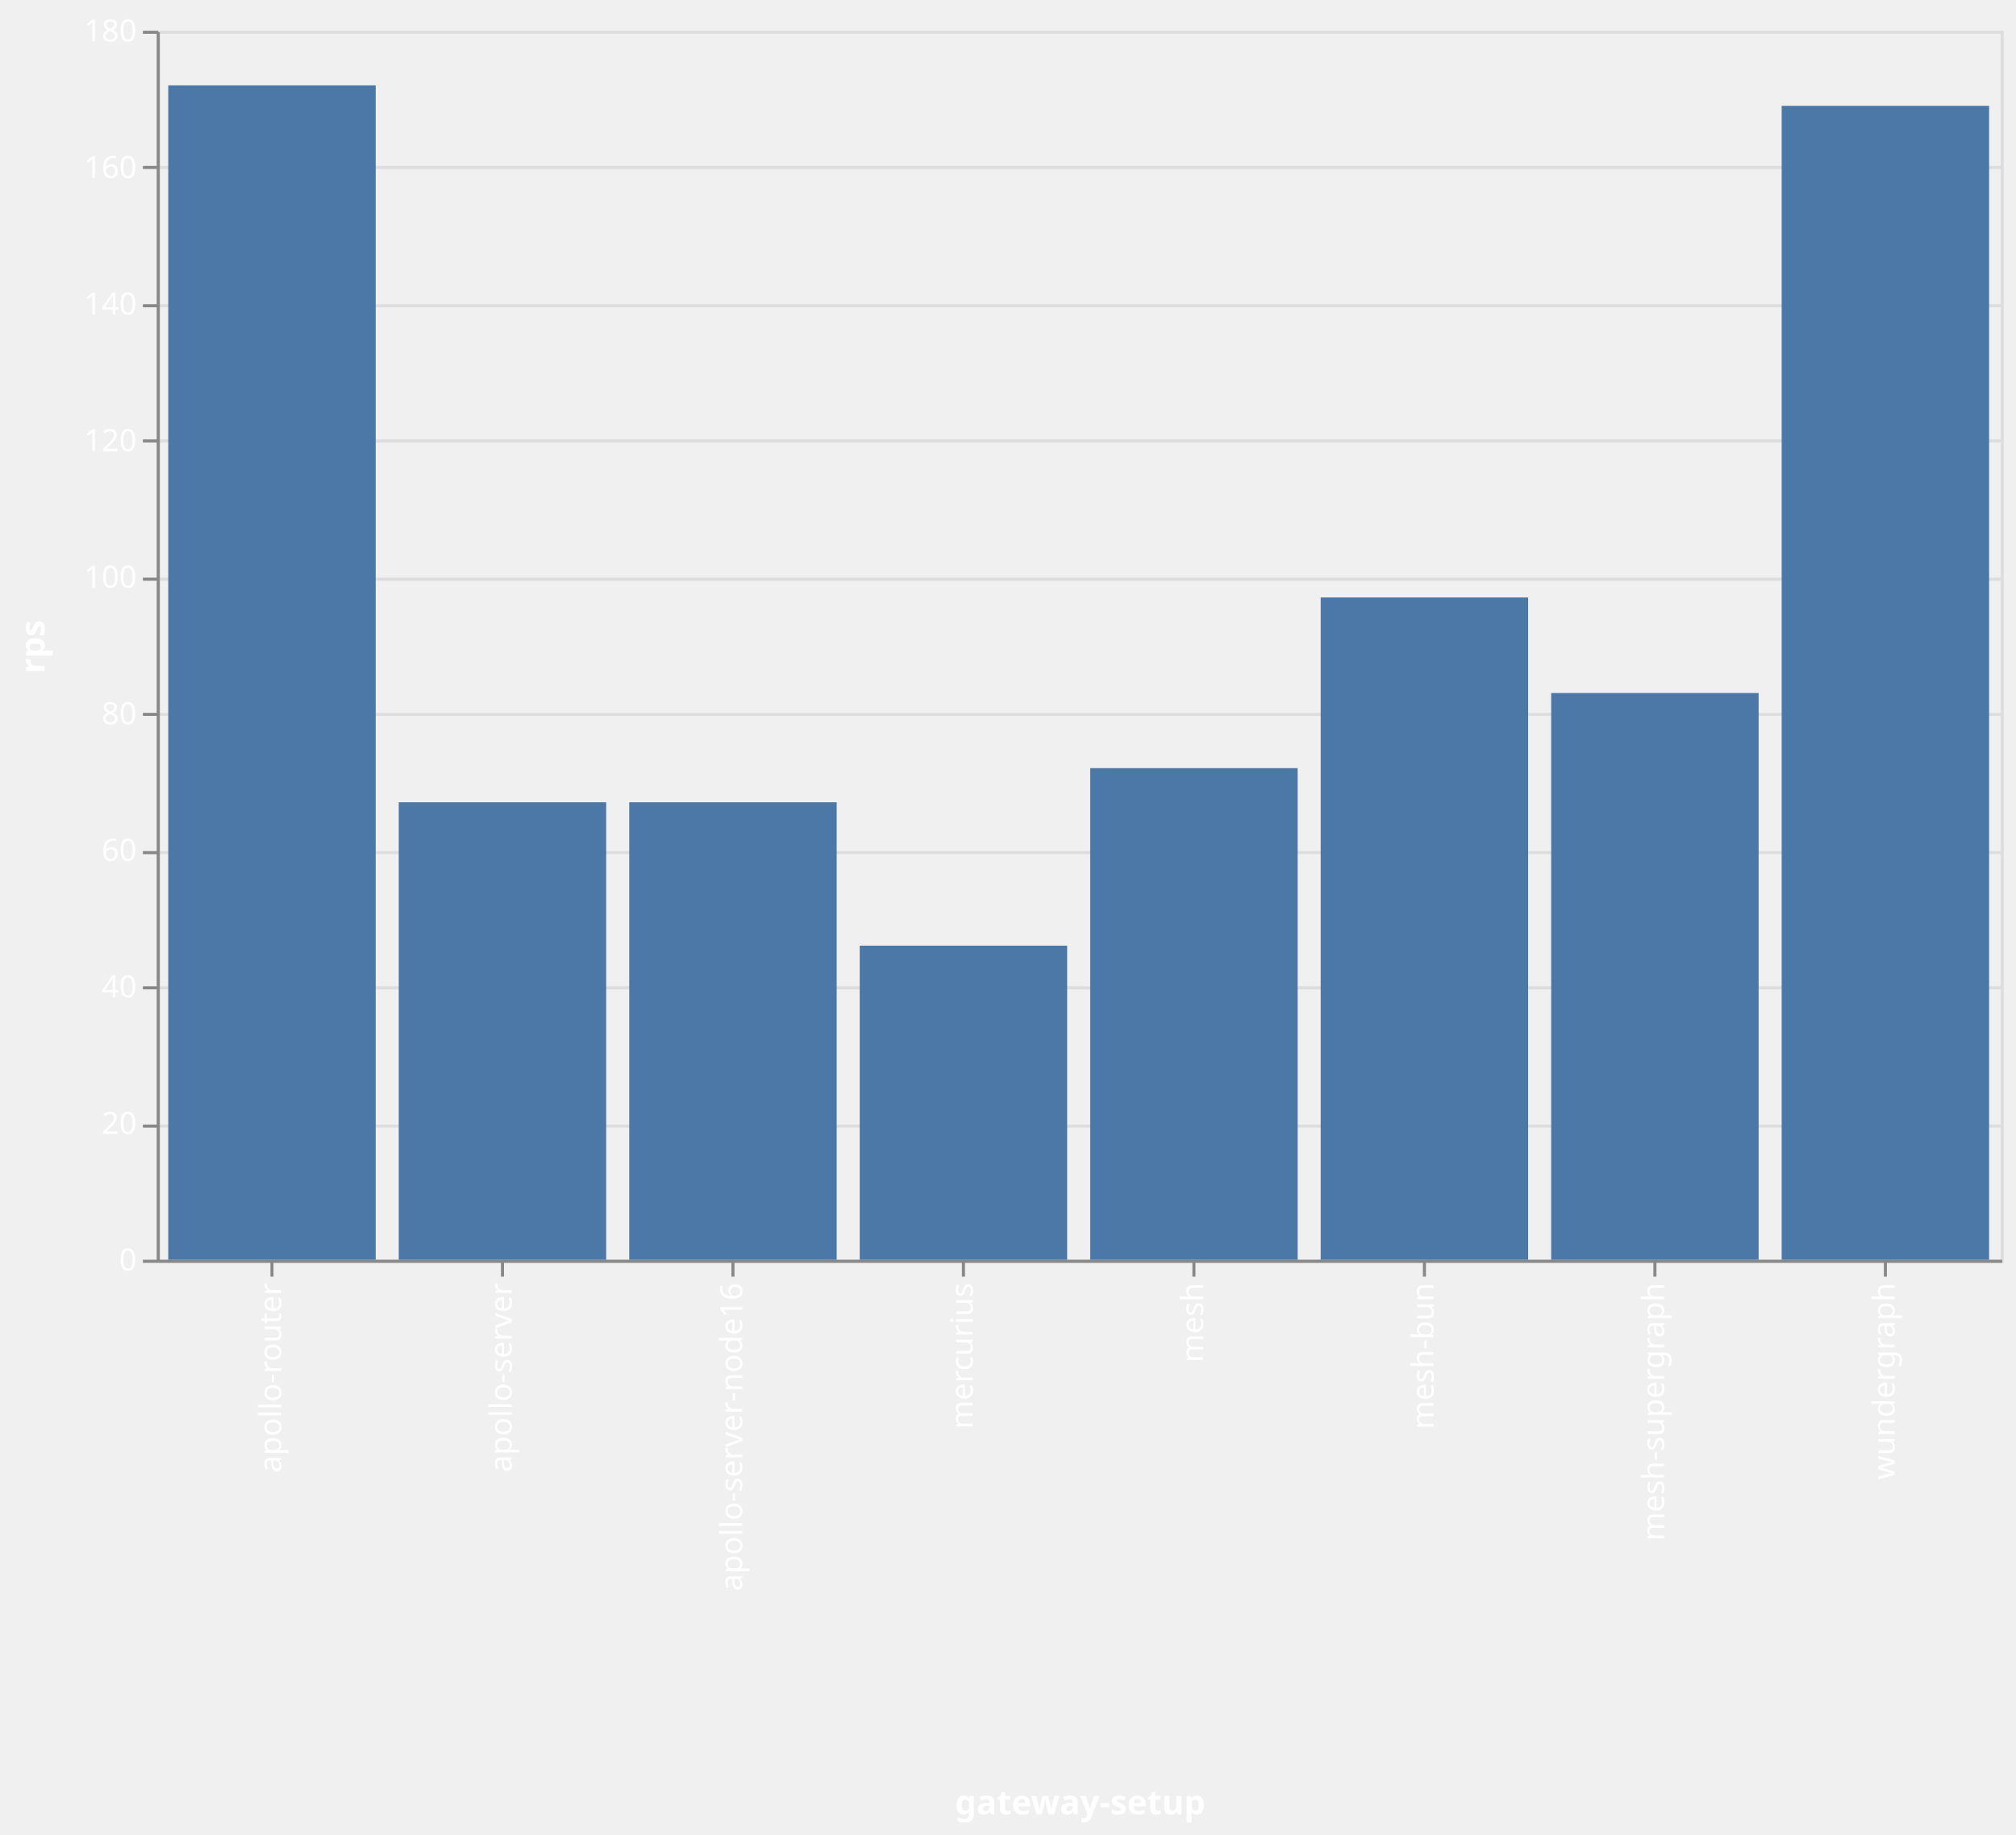
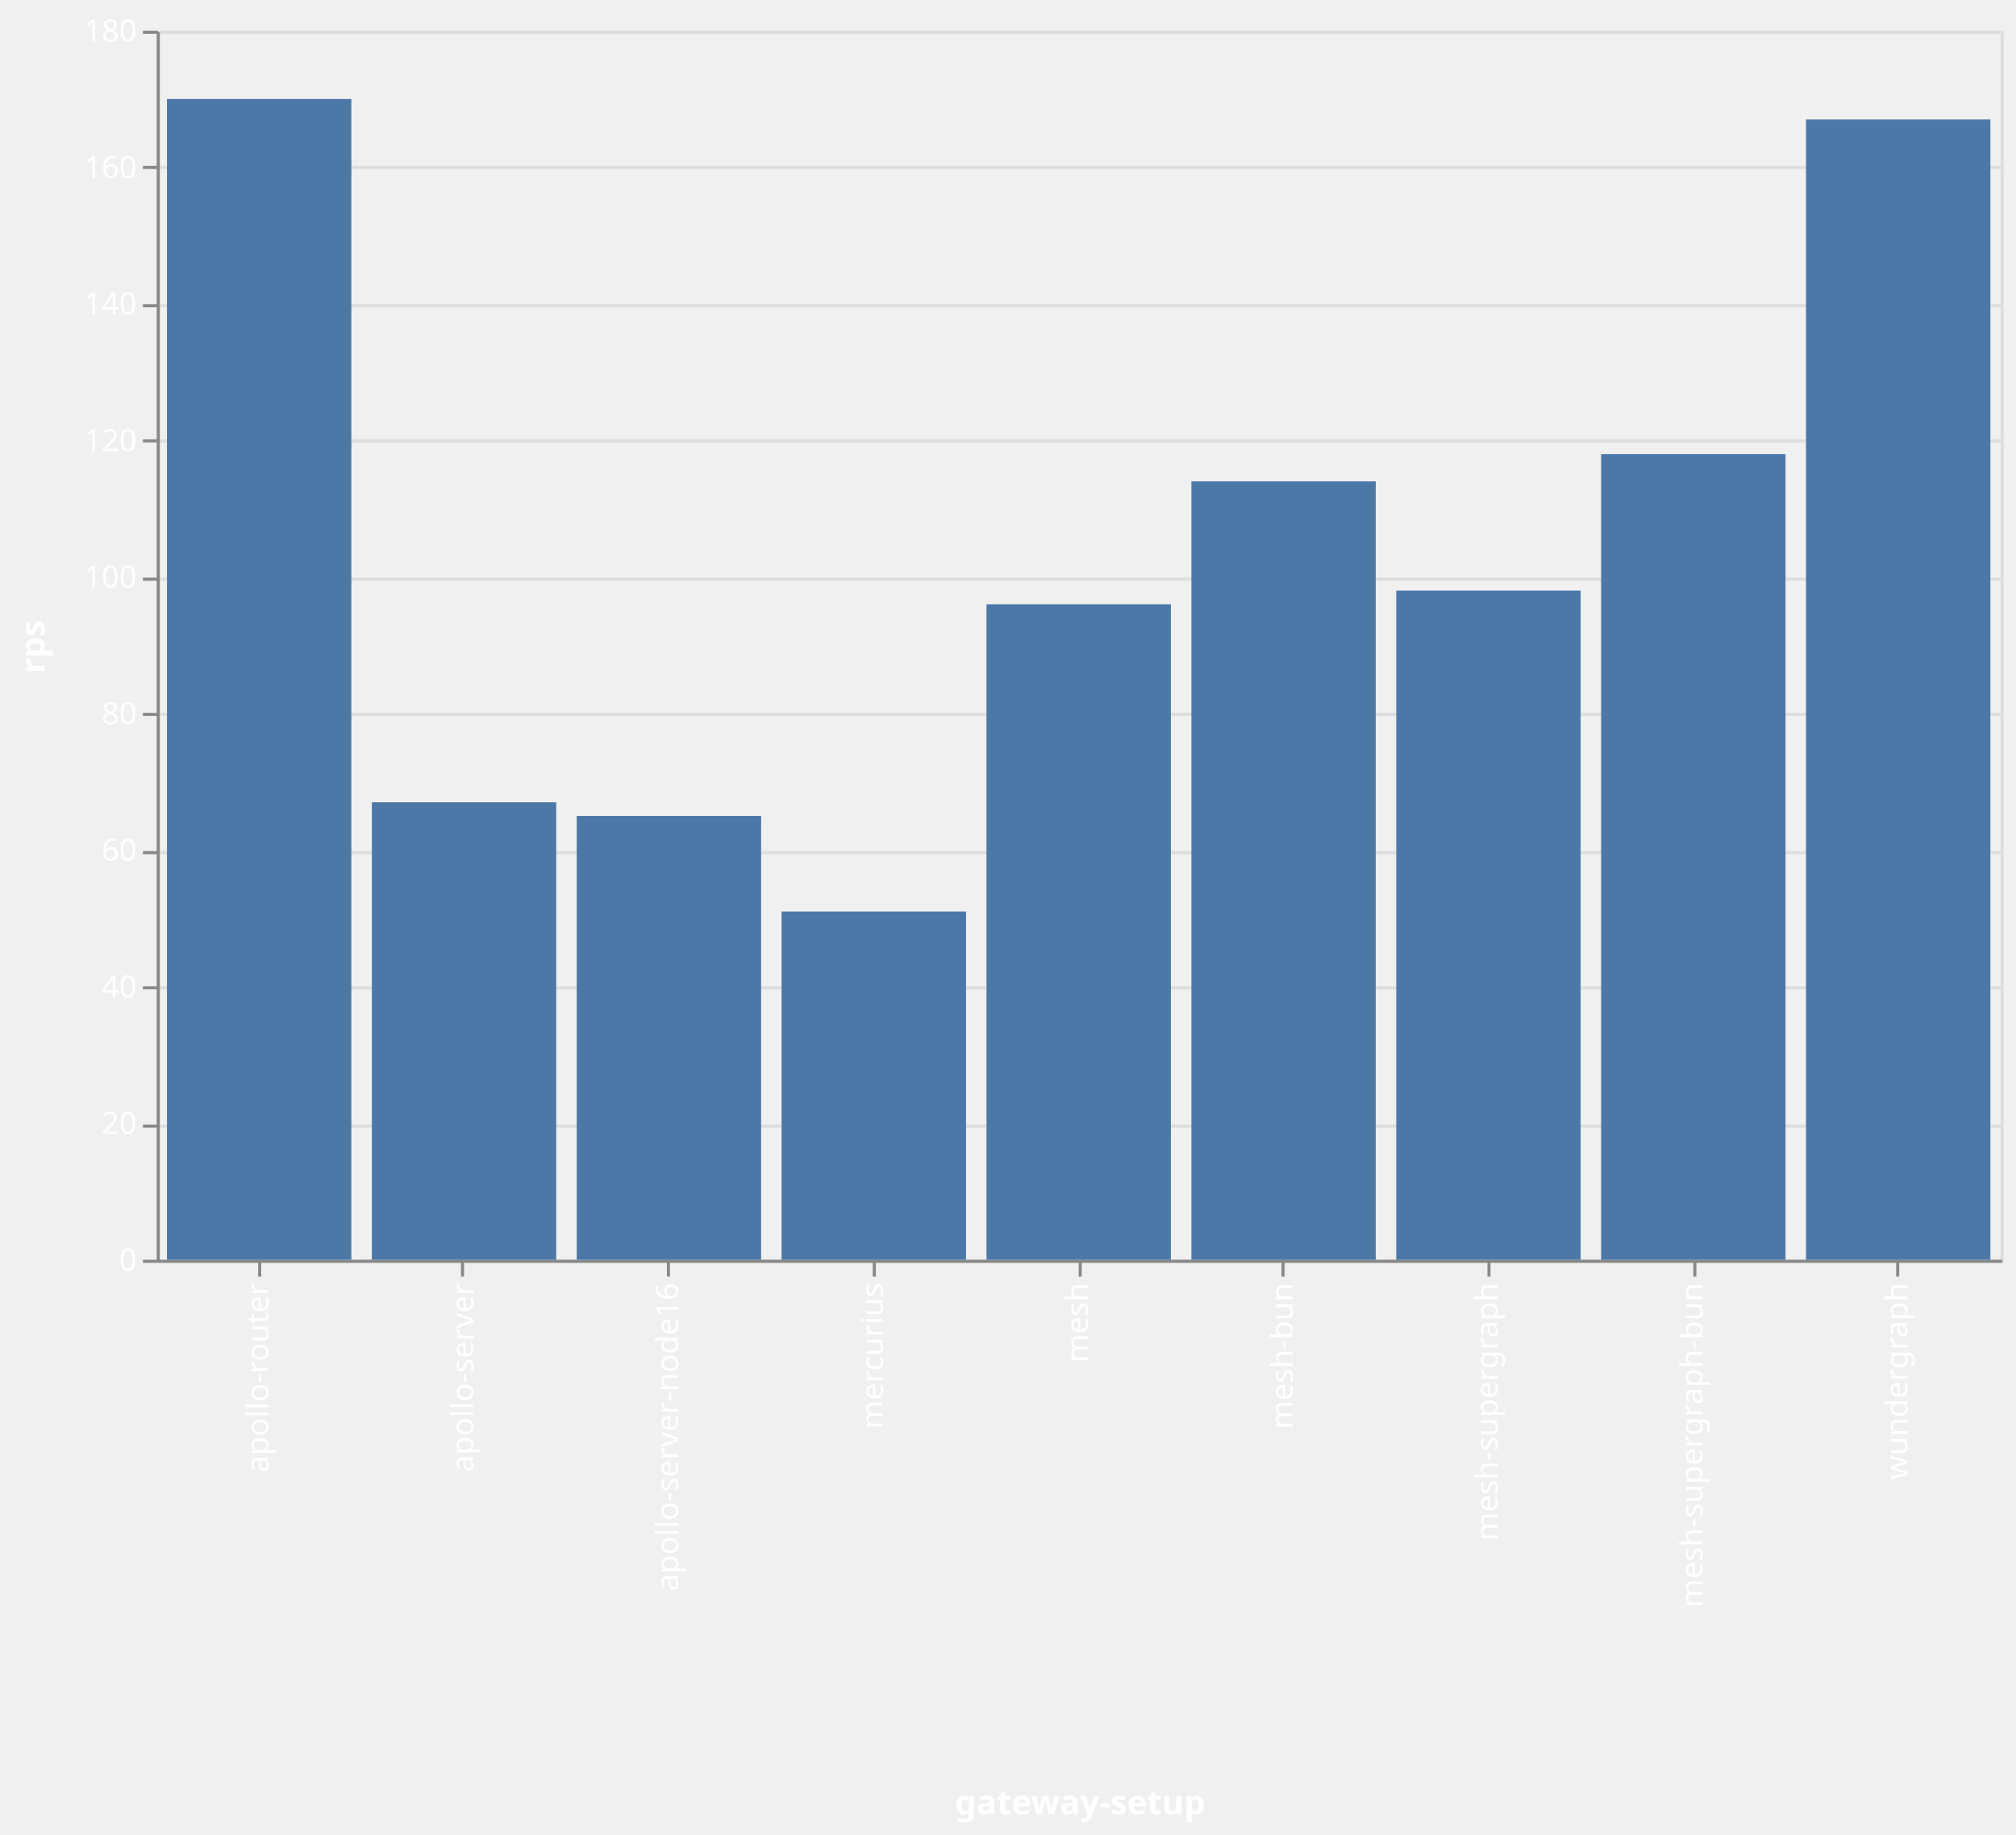
<svg xmlns="http://www.w3.org/2000/svg" class="marks" height="597" version="1.1" viewBox="0 0 656 597" width="656">
  <g fill="none" stroke-miterlimit="10" transform="translate(51,10)">
    <g aria-roledescription="group mark container" class="mark-group role-frame root" role="graphics-object">
      <g transform="translate(0,0)">
        <path aria-hidden="true" class="background" d="M0.5,0.5h600v400h-600Z" stroke="#ddd" />
        <g>
          <g aria-hidden="true" class="mark-group role-axis">
            <g transform="translate(0.5,0.5)">
              <path aria-hidden="true" class="background" d="M0,0h0v0h0Z" pointer-events="none" />
              <g>
                <g class="mark-rule role-axis-grid" pointer-events="none">
                  <line opacity="1" stroke="#ddd" stroke-width="1" transform="translate(0,400)" x2="600" y2="0" />
                  <line opacity="1" stroke="#ddd" stroke-width="1" transform="translate(0,356)" x2="600" y2="0" />
                  <line opacity="1" stroke="#ddd" stroke-width="1" transform="translate(0,311)" x2="600" y2="0" />
                  <line opacity="1" stroke="#ddd" stroke-width="1" transform="translate(0,267)" x2="600" y2="0" />
                  <line opacity="1" stroke="#ddd" stroke-width="1" transform="translate(0,222)" x2="600" y2="0" />
                  <line opacity="1" stroke="#ddd" stroke-width="1" transform="translate(0,178)" x2="600" y2="0" />
                  <line opacity="1" stroke="#ddd" stroke-width="1" transform="translate(0,133)" x2="600" y2="0" />
                  <line opacity="1" stroke="#ddd" stroke-width="1" transform="translate(0,89)" x2="600" y2="0" />
                  <line opacity="1" stroke="#ddd" stroke-width="1" transform="translate(0,44)" x2="600" y2="0" />
                  <line opacity="1" stroke="#ddd" stroke-width="1" transform="translate(0,0)" x2="600" y2="0" />
                </g>
              </g>
              <path aria-hidden="true" class="foreground" d="" display="none" pointer-events="none" />
            </g>
          </g>
-           <g aria-label="X-axis titled 'gateway-setup' for a discrete scale with 8 values: apollo-router, apollo-server, apollo-server-node16, mercurius, mesh, ending with wundergraph" aria-roledescription="axis" class="mark-group role-axis" role="graphics-symbol">
+           <g aria-label="X-axis titled 'gateway-setup' for a discrete scale with 9 values: apollo-router, apollo-server, apollo-server-node16, mercurius, mesh, ending with wundergraph" aria-roledescription="axis" class="mark-group role-axis" role="graphics-symbol">
            <g transform="translate(0.5,400.5)">
              <path aria-hidden="true" class="background" d="M0,0h0v0h0Z" pointer-events="none" />
              <g>
                <g class="mark-rule role-axis-tick" pointer-events="none">
-                   <line opacity="1" stroke="#888" stroke-width="1" transform="translate(37,0)" x2="0" y2="5" />
-                   <line opacity="1" stroke="#888" stroke-width="1" transform="translate(112,0)" x2="0" y2="5" />
-                   <line opacity="1" stroke="#888" stroke-width="1" transform="translate(187,0)" x2="0" y2="5" />
-                   <line opacity="1" stroke="#888" stroke-width="1" transform="translate(262,0)" x2="0" y2="5" />
-                   <line opacity="1" stroke="#888" stroke-width="1" transform="translate(337,0)" x2="0" y2="5" />
-                   <line opacity="1" stroke="#888" stroke-width="1" transform="translate(412,0)" x2="0" y2="5" />
-                   <line opacity="1" stroke="#888" stroke-width="1" transform="translate(487,0)" x2="0" y2="5" />
-                   <line opacity="1" stroke="#888" stroke-width="1" transform="translate(562,0)" x2="0" y2="5" />
+                   <line opacity="1" stroke="#888" stroke-width="1" transform="translate(33,0)" x2="0" y2="5" />
+                   <line opacity="1" stroke="#888" stroke-width="1" transform="translate(99,0)" x2="0" y2="5" />
+                   <line opacity="1" stroke="#888" stroke-width="1" transform="translate(166,0)" x2="0" y2="5" />
+                   <line opacity="1" stroke="#888" stroke-width="1" transform="translate(233,0)" x2="0" y2="5" />
+                   <line opacity="1" stroke="#888" stroke-width="1" transform="translate(300,0)" x2="0" y2="5" />
+                   <line opacity="1" stroke="#888" stroke-width="1" transform="translate(366,0)" x2="0" y2="5" />
+                   <line opacity="1" stroke="#888" stroke-width="1" transform="translate(433,0)" x2="0" y2="5" />
+                   <line opacity="1" stroke="#888" stroke-width="1" transform="translate(500,0)" x2="0" y2="5" />
+                   <line opacity="1" stroke="#888" stroke-width="1" transform="translate(566,0)" x2="0" y2="5" />
                </g>
                <g class="mark-text role-axis-label" pointer-events="none">
-                   <text fill="white" font-family="sans-serif" font-size="10px" opacity="1" text-anchor="end" transform="translate(37,7) rotate(270) translate(0,3)">apollo-router</text>
-                   <text fill="white" font-family="sans-serif" font-size="10px" opacity="1" text-anchor="end" transform="translate(112,7) rotate(270) translate(0,3)">apollo-server</text>
-                   <text fill="white" font-family="sans-serif" font-size="10px" opacity="1" text-anchor="end" transform="translate(187,7) rotate(270) translate(0,3)">apollo-server-node16</text>
-                   <text fill="white" font-family="sans-serif" font-size="10px" opacity="1" text-anchor="end" transform="translate(262,7) rotate(270) translate(0,3)">mercurius</text>
-                   <text fill="white" font-family="sans-serif" font-size="10px" opacity="1" text-anchor="end" transform="translate(337,7) rotate(270) translate(0,3)">mesh</text>
-                   <text fill="white" font-family="sans-serif" font-size="10px" opacity="1" text-anchor="end" transform="translate(412,7) rotate(270) translate(0,3)">mesh-bun</text>
-                   <text fill="white" font-family="sans-serif" font-size="10px" opacity="1" text-anchor="end" transform="translate(487,7) rotate(270) translate(0,3)">mesh-supergraph</text>
-                   <text fill="white" font-family="sans-serif" font-size="10px" opacity="1" text-anchor="end" transform="translate(562,7) rotate(270) translate(0,3)">wundergraph</text>
+                   <text fill="white" font-family="sans-serif" font-size="10px" opacity="1" text-anchor="end" transform="translate(32.83333,7) rotate(270) translate(0,3)">apollo-router</text>
+                   <text fill="white" font-family="sans-serif" font-size="10px" opacity="1" text-anchor="end" transform="translate(99.5,7) rotate(270) translate(0,3)">apollo-server</text>
+                   <text fill="white" font-family="sans-serif" font-size="10px" opacity="1" text-anchor="end" transform="translate(166.1667,7) rotate(270) translate(0,3)">apollo-server-node16</text>
+                   <text fill="white" font-family="sans-serif" font-size="10px" opacity="1" text-anchor="end" transform="translate(232.8333,7) rotate(270) translate(0,3)">mercurius</text>
+                   <text fill="white" font-family="sans-serif" font-size="10px" opacity="1" text-anchor="end" transform="translate(299.5,7) rotate(270) translate(0,3)">mesh</text>
+                   <text fill="white" font-family="sans-serif" font-size="10px" opacity="1" text-anchor="end" transform="translate(366.1667,7) rotate(270) translate(0,3)">mesh-bun</text>
+                   <text fill="white" font-family="sans-serif" font-size="10px" opacity="1" text-anchor="end" transform="translate(432.8333,7) rotate(270) translate(0,3)">mesh-supergraph</text>
+                   <text fill="white" font-family="sans-serif" font-size="10px" opacity="1" text-anchor="end" transform="translate(499.5,7) rotate(270) translate(0,3)">mesh-supergraph-bun</text>
+                   <text fill="white" font-family="sans-serif" font-size="10px" opacity="1" text-anchor="end" transform="translate(566.1667,7) rotate(270) translate(0,3)">wundergraph</text>
                </g>
                <g class="mark-rule role-axis-domain" pointer-events="none">
                  <line opacity="1" stroke="#888" stroke-width="1" transform="translate(0,0)" x2="600" y2="0" />
                </g>
                <g class="mark-text role-axis-title" pointer-events="none">
                  <text fill="white" font-family="sans-serif" font-size="11px" font-weight="bold" opacity="1" text-anchor="middle" transform="translate(300,180)">gateway-setup</text>
                </g>
              </g>
              <path aria-hidden="true" class="foreground" d="" display="none" pointer-events="none" />
            </g>
          </g>
          <g aria-label="Y-axis titled 'rps' for a linear scale with values from 0 to 180" aria-roledescription="axis" class="mark-group role-axis" role="graphics-symbol">
            <g transform="translate(0.5,0.5)">
              <path aria-hidden="true" class="background" d="M0,0h0v0h0Z" pointer-events="none" />
              <g>
                <g class="mark-rule role-axis-tick" pointer-events="none">
                  <line opacity="1" stroke="#888" stroke-width="1" transform="translate(0,400)" x2="-5" y2="0" />
                  <line opacity="1" stroke="#888" stroke-width="1" transform="translate(0,356)" x2="-5" y2="0" />
                  <line opacity="1" stroke="#888" stroke-width="1" transform="translate(0,311)" x2="-5" y2="0" />
                  <line opacity="1" stroke="#888" stroke-width="1" transform="translate(0,267)" x2="-5" y2="0" />
                  <line opacity="1" stroke="#888" stroke-width="1" transform="translate(0,222)" x2="-5" y2="0" />
                  <line opacity="1" stroke="#888" stroke-width="1" transform="translate(0,178)" x2="-5" y2="0" />
                  <line opacity="1" stroke="#888" stroke-width="1" transform="translate(0,133)" x2="-5" y2="0" />
                  <line opacity="1" stroke="#888" stroke-width="1" transform="translate(0,89)" x2="-5" y2="0" />
                  <line opacity="1" stroke="#888" stroke-width="1" transform="translate(0,44)" x2="-5" y2="0" />
                  <line opacity="1" stroke="#888" stroke-width="1" transform="translate(0,0)" x2="-5" y2="0" />
                </g>
                <g class="mark-text role-axis-label" pointer-events="none">
                  <text fill="white" font-family="sans-serif" font-size="10px" opacity="1" text-anchor="end" transform="translate(-7,403)">0</text>
                  <text fill="white" font-family="sans-serif" font-size="10px" opacity="1" text-anchor="end" transform="translate(-7,358.5556)">20</text>
                  <text fill="white" font-family="sans-serif" font-size="10px" opacity="1" text-anchor="end" transform="translate(-7,314.1111)">40</text>
                  <text fill="white" font-family="sans-serif" font-size="10px" opacity="1" text-anchor="end" transform="translate(-7,269.6667)">60</text>
                  <text fill="white" font-family="sans-serif" font-size="10px" opacity="1" text-anchor="end" transform="translate(-7,225.2222)">80</text>
                  <text fill="white" font-family="sans-serif" font-size="10px" opacity="1" text-anchor="end" transform="translate(-7,180.7778)">100</text>
                  <text fill="white" font-family="sans-serif" font-size="10px" opacity="1" text-anchor="end" transform="translate(-7,136.3333)">120</text>
                  <text fill="white" font-family="sans-serif" font-size="10px" opacity="1" text-anchor="end" transform="translate(-7,91.88889)">140</text>
                  <text fill="white" font-family="sans-serif" font-size="10px" opacity="1" text-anchor="end" transform="translate(-7,47.44444)">160</text>
                  <text fill="white" font-family="sans-serif" font-size="10px" opacity="1" text-anchor="end" transform="translate(-7,3)">180</text>
                </g>
                <g class="mark-rule role-axis-domain" pointer-events="none">
                  <line opacity="1" stroke="#888" stroke-width="1" transform="translate(0,400)" x2="0" y2="-400" />
                </g>
                <g class="mark-text role-axis-title" pointer-events="none">
                  <text fill="white" font-family="sans-serif" font-size="11px" font-weight="bold" opacity="1" text-anchor="middle" transform="translate(-35,200) rotate(-90) translate(0,-2)">rps</text>
                </g>
              </g>
              <path aria-hidden="true" class="foreground" d="" display="none" pointer-events="none" />
            </g>
          </g>
          <g aria-roledescription="rect mark container" class="mark-rect role-mark marks" role="graphics-object">
-             <path aria-label="gateway-setup: apollo-router; rps: 172" aria-roledescription="bar" d="M3.75,17.778h67.5v382.222h-67.5Z" fill="#4c78a8" role="graphics-symbol" />
-             <path aria-label="gateway-setup: wundergraph; rps: 169" aria-roledescription="bar" d="M528.75,24.444h67.5v375.556h-67.5Z" fill="#4c78a8" role="graphics-symbol" />
-             <path aria-label="gateway-setup: mesh-bun; rps: 97" aria-roledescription="bar" d="M378.75,184.444h67.5v215.556h-67.5Z" fill="#4c78a8" role="graphics-symbol" />
-             <path aria-label="gateway-setup: mesh-supergraph; rps: 83" aria-roledescription="bar" d="M453.75,215.556h67.5v184.444h-67.5Z" fill="#4c78a8" role="graphics-symbol" />
-             <path aria-label="gateway-setup: mesh; rps: 72" aria-roledescription="bar" d="M303.75,240h67.5v160h-67.5Z" fill="#4c78a8" role="graphics-symbol" />
-             <path aria-label="gateway-setup: apollo-server; rps: 67" aria-roledescription="bar" d="M78.75,251.111h67.5v148.889h-67.5Z" fill="#4c78a8" role="graphics-symbol" />
-             <path aria-label="gateway-setup: apollo-server-node16; rps: 67" aria-roledescription="bar" d="M153.75,251.111h67.5v148.889h-67.5Z" fill="#4c78a8" role="graphics-symbol" />
-             <path aria-label="gateway-setup: mercurius; rps: 46" aria-roledescription="bar" d="M228.75,297.778h67.5v102.222h-67.5Z" fill="#4c78a8" role="graphics-symbol" />
+             <path aria-label="gateway-setup: apollo-router; rps: 170" aria-roledescription="bar" d="M3.333,22.222h60v377.778h-60Z" fill="#4c78a8" role="graphics-symbol" />
+             <path aria-label="gateway-setup: wundergraph; rps: 167" aria-roledescription="bar" d="M536.667,28.889h60v371.111h-60Z" fill="#4c78a8" role="graphics-symbol" />
+             <path aria-label="gateway-setup: mesh-supergraph-bun; rps: 118" aria-roledescription="bar" d="M470,137.778h60v262.222h-60Z" fill="#4c78a8" role="graphics-symbol" />
+             <path aria-label="gateway-setup: mesh-bun; rps: 114" aria-roledescription="bar" d="M336.667,146.667h60v253.333h-60Z" fill="#4c78a8" role="graphics-symbol" />
+             <path aria-label="gateway-setup: mesh-supergraph; rps: 98" aria-roledescription="bar" d="M403.333,182.222h60v217.778h-60Z" fill="#4c78a8" role="graphics-symbol" />
+             <path aria-label="gateway-setup: mesh; rps: 96" aria-roledescription="bar" d="M270,186.667h60v213.333h-60Z" fill="#4c78a8" role="graphics-symbol" />
+             <path aria-label="gateway-setup: apollo-server; rps: 67" aria-roledescription="bar" d="M70,251.111h60v148.889h-60Z" fill="#4c78a8" role="graphics-symbol" />
+             <path aria-label="gateway-setup: apollo-server-node16; rps: 65" aria-roledescription="bar" d="M136.667,255.556h60v144.444h-60Z" fill="#4c78a8" role="graphics-symbol" />
+             <path aria-label="gateway-setup: mercurius; rps: 51" aria-roledescription="bar" d="M203.333,286.667h60v113.333h-60Z" fill="#4c78a8" role="graphics-symbol" />
          </g>
        </g>
        <path aria-hidden="true" class="foreground" d="" display="none" />
      </g>
    </g>
  </g>
</svg>
